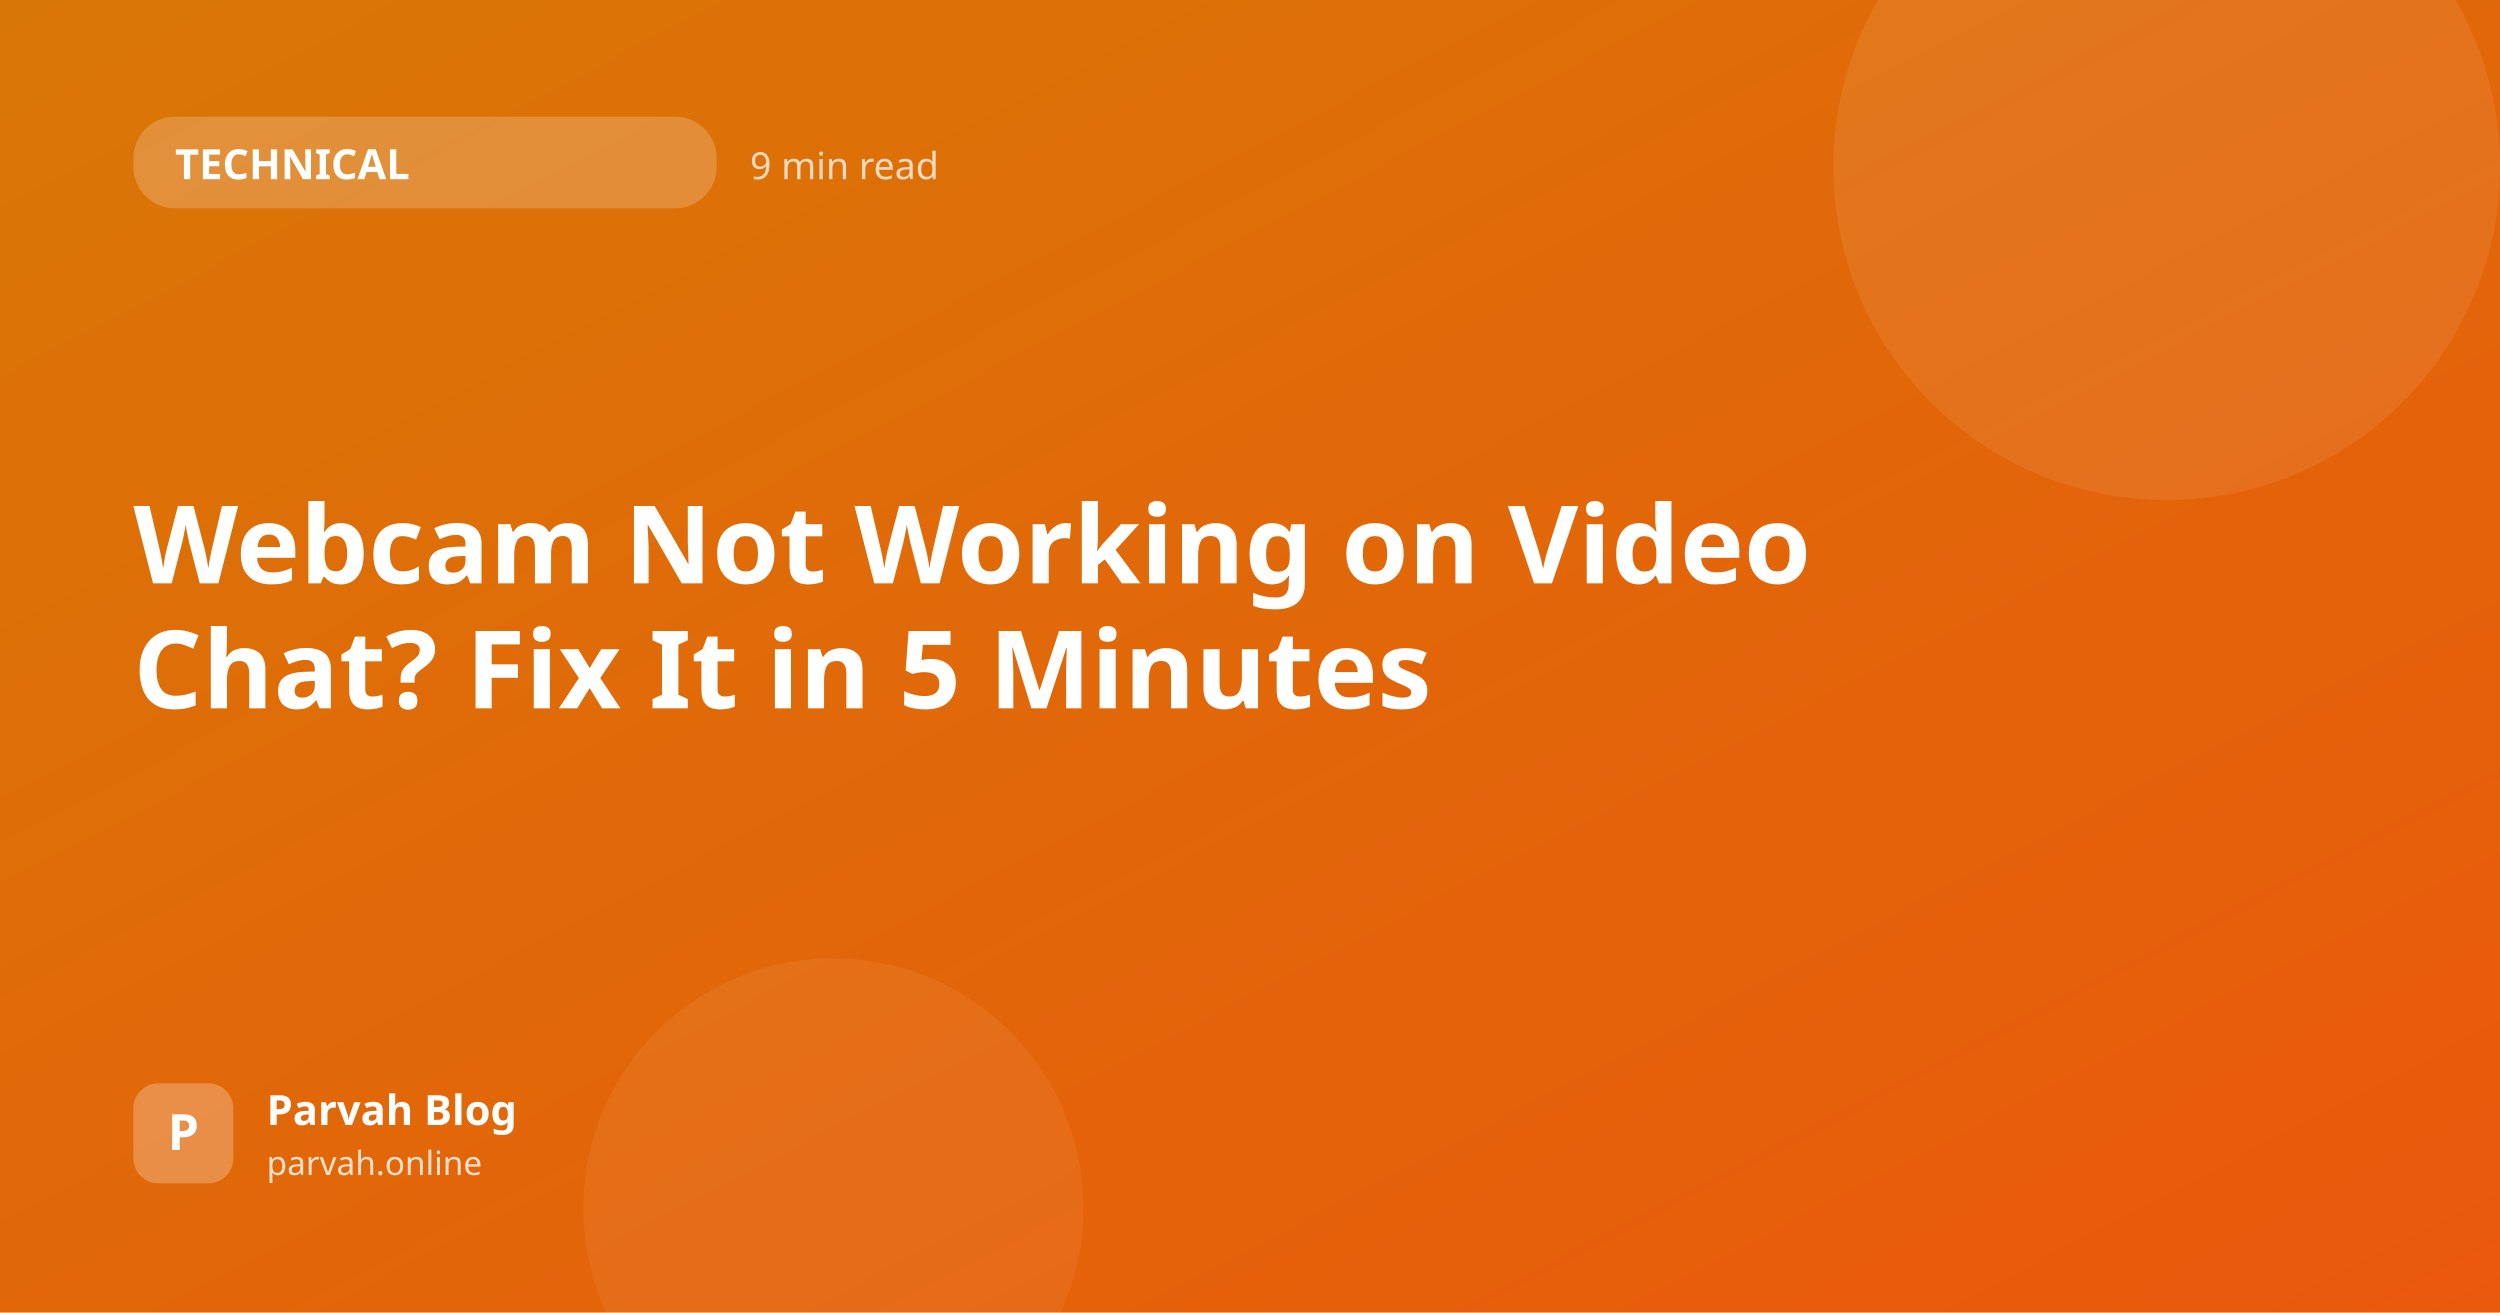
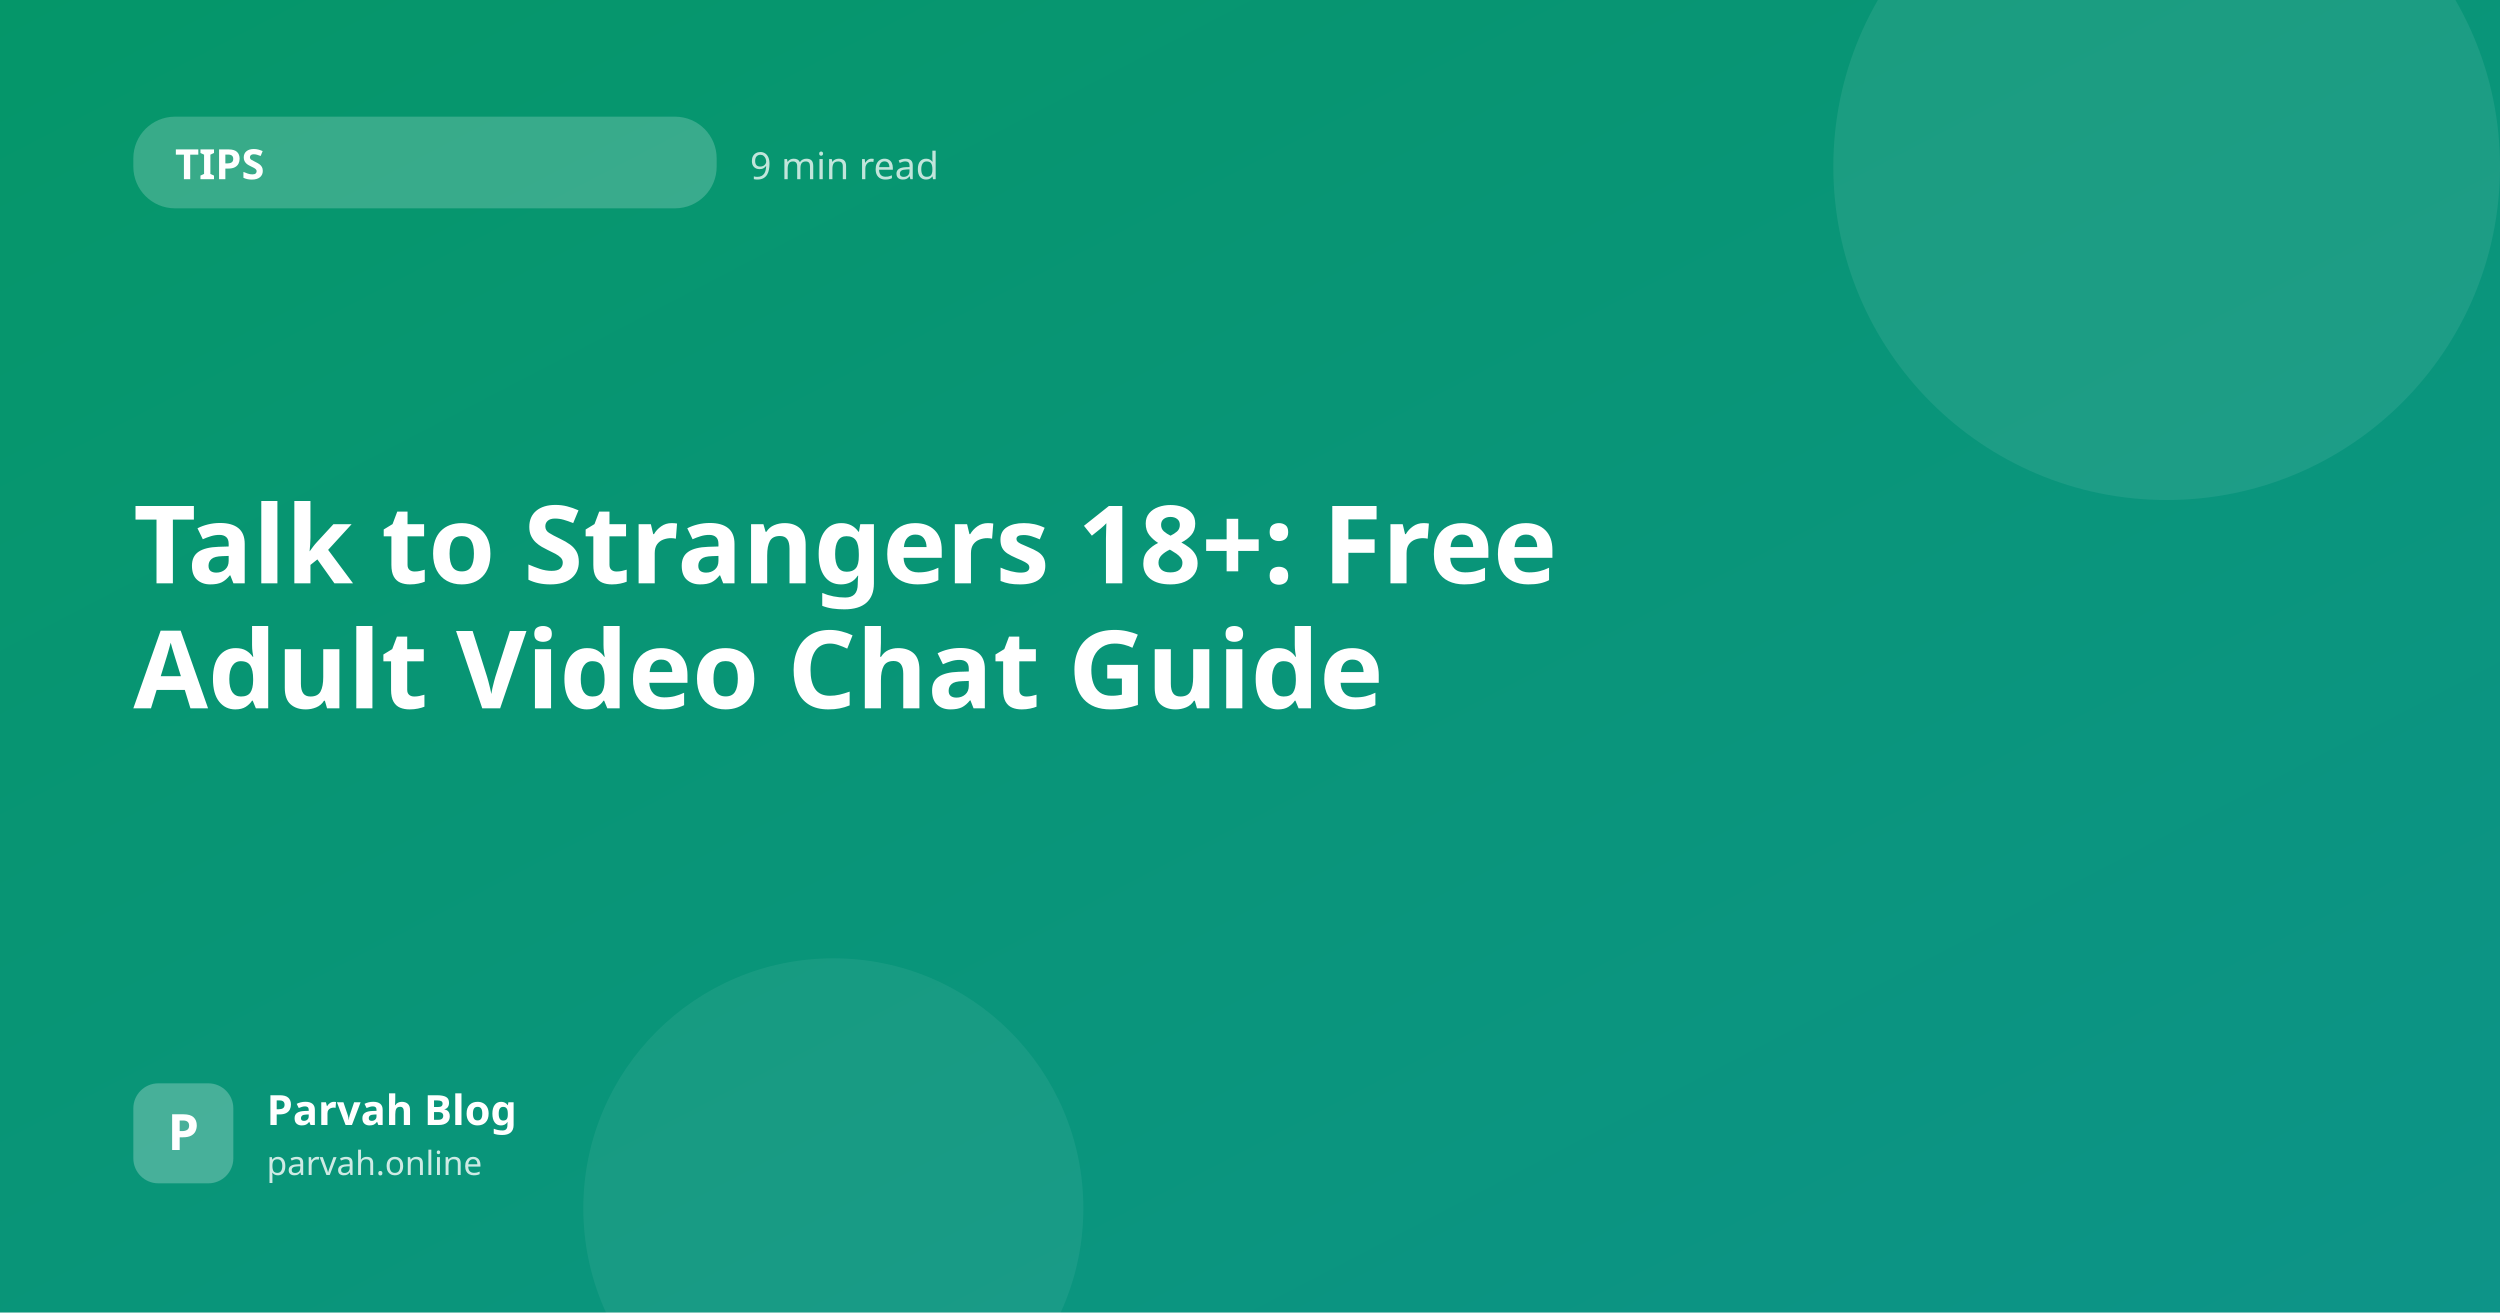
<svg xmlns="http://www.w3.org/2000/svg" width="1200" height="630" viewBox="0 0 1200 630">
  <defs>
    <linearGradient id="bg" x1="0%" y1="0%" x2="100%" y2="100%">
-       <stop offset="0%" stop-color="#d97706" />
-       <stop offset="100%" stop-color="#ea580c" />
+       <stop offset="0%" stop-color="#059669" />
+       <stop offset="100%" stop-color="#0d9488" />
    </linearGradient>
  </defs>
  <rect width="1200" height="630" fill="url(#bg)" />
  <circle cx="1040" cy="80" r="160" fill="rgba(255,255,255,0.08)" />
  <circle cx="400" cy="580" r="120" fill="rgba(255,255,255,0.06)" />
  <rect x="64" y="56" rx="20" ry="20" width="280" height="44" fill="rgba(255,255,255,0.2)" />
-   <text x="84" y="86" fill="white" font-size="20" font-weight="700" font-family="system-ui,sans-serif">TECHNICAL</text>
+   <text x="84" y="86" fill="white" font-size="20" font-weight="700" font-family="system-ui,sans-serif">TIPS</text>
  <text x="360" y="86" fill="rgba(255,255,255,0.75)" font-size="18" font-family="system-ui,sans-serif">9 min read</text>
-   <text x="64" y="280" fill="white" font-size="52" font-weight="800" font-family="system-ui,sans-serif">Webcam Not Working on Video</text>
-   <text x="64" y="340" fill="white" font-size="52" font-weight="800" font-family="system-ui,sans-serif">Chat? Fix It in 5 Minutes</text>
+   <text x="64" y="280" fill="white" font-size="52" font-weight="800" font-family="system-ui,sans-serif">Talk to Strangers 18+: Free</text>
+   <text x="64" y="340" fill="white" font-size="52" font-weight="800" font-family="system-ui,sans-serif">Adult Video Chat Guide</text>
  <rect x="64" y="520" width="48" height="48" rx="12" fill="rgba(255,255,255,0.25)" />
  <text x="88" y="552" fill="white" font-size="24" font-weight="800" text-anchor="middle" font-family="system-ui,sans-serif">P</text>
  <text x="128" y="540" fill="white" font-size="20" font-weight="700" font-family="system-ui,sans-serif">Parvah Blog</text>
  <text x="128" y="564" fill="rgba(255,255,255,0.8)" font-size="16" font-family="system-ui,sans-serif">parvah.online</text>
</svg>
